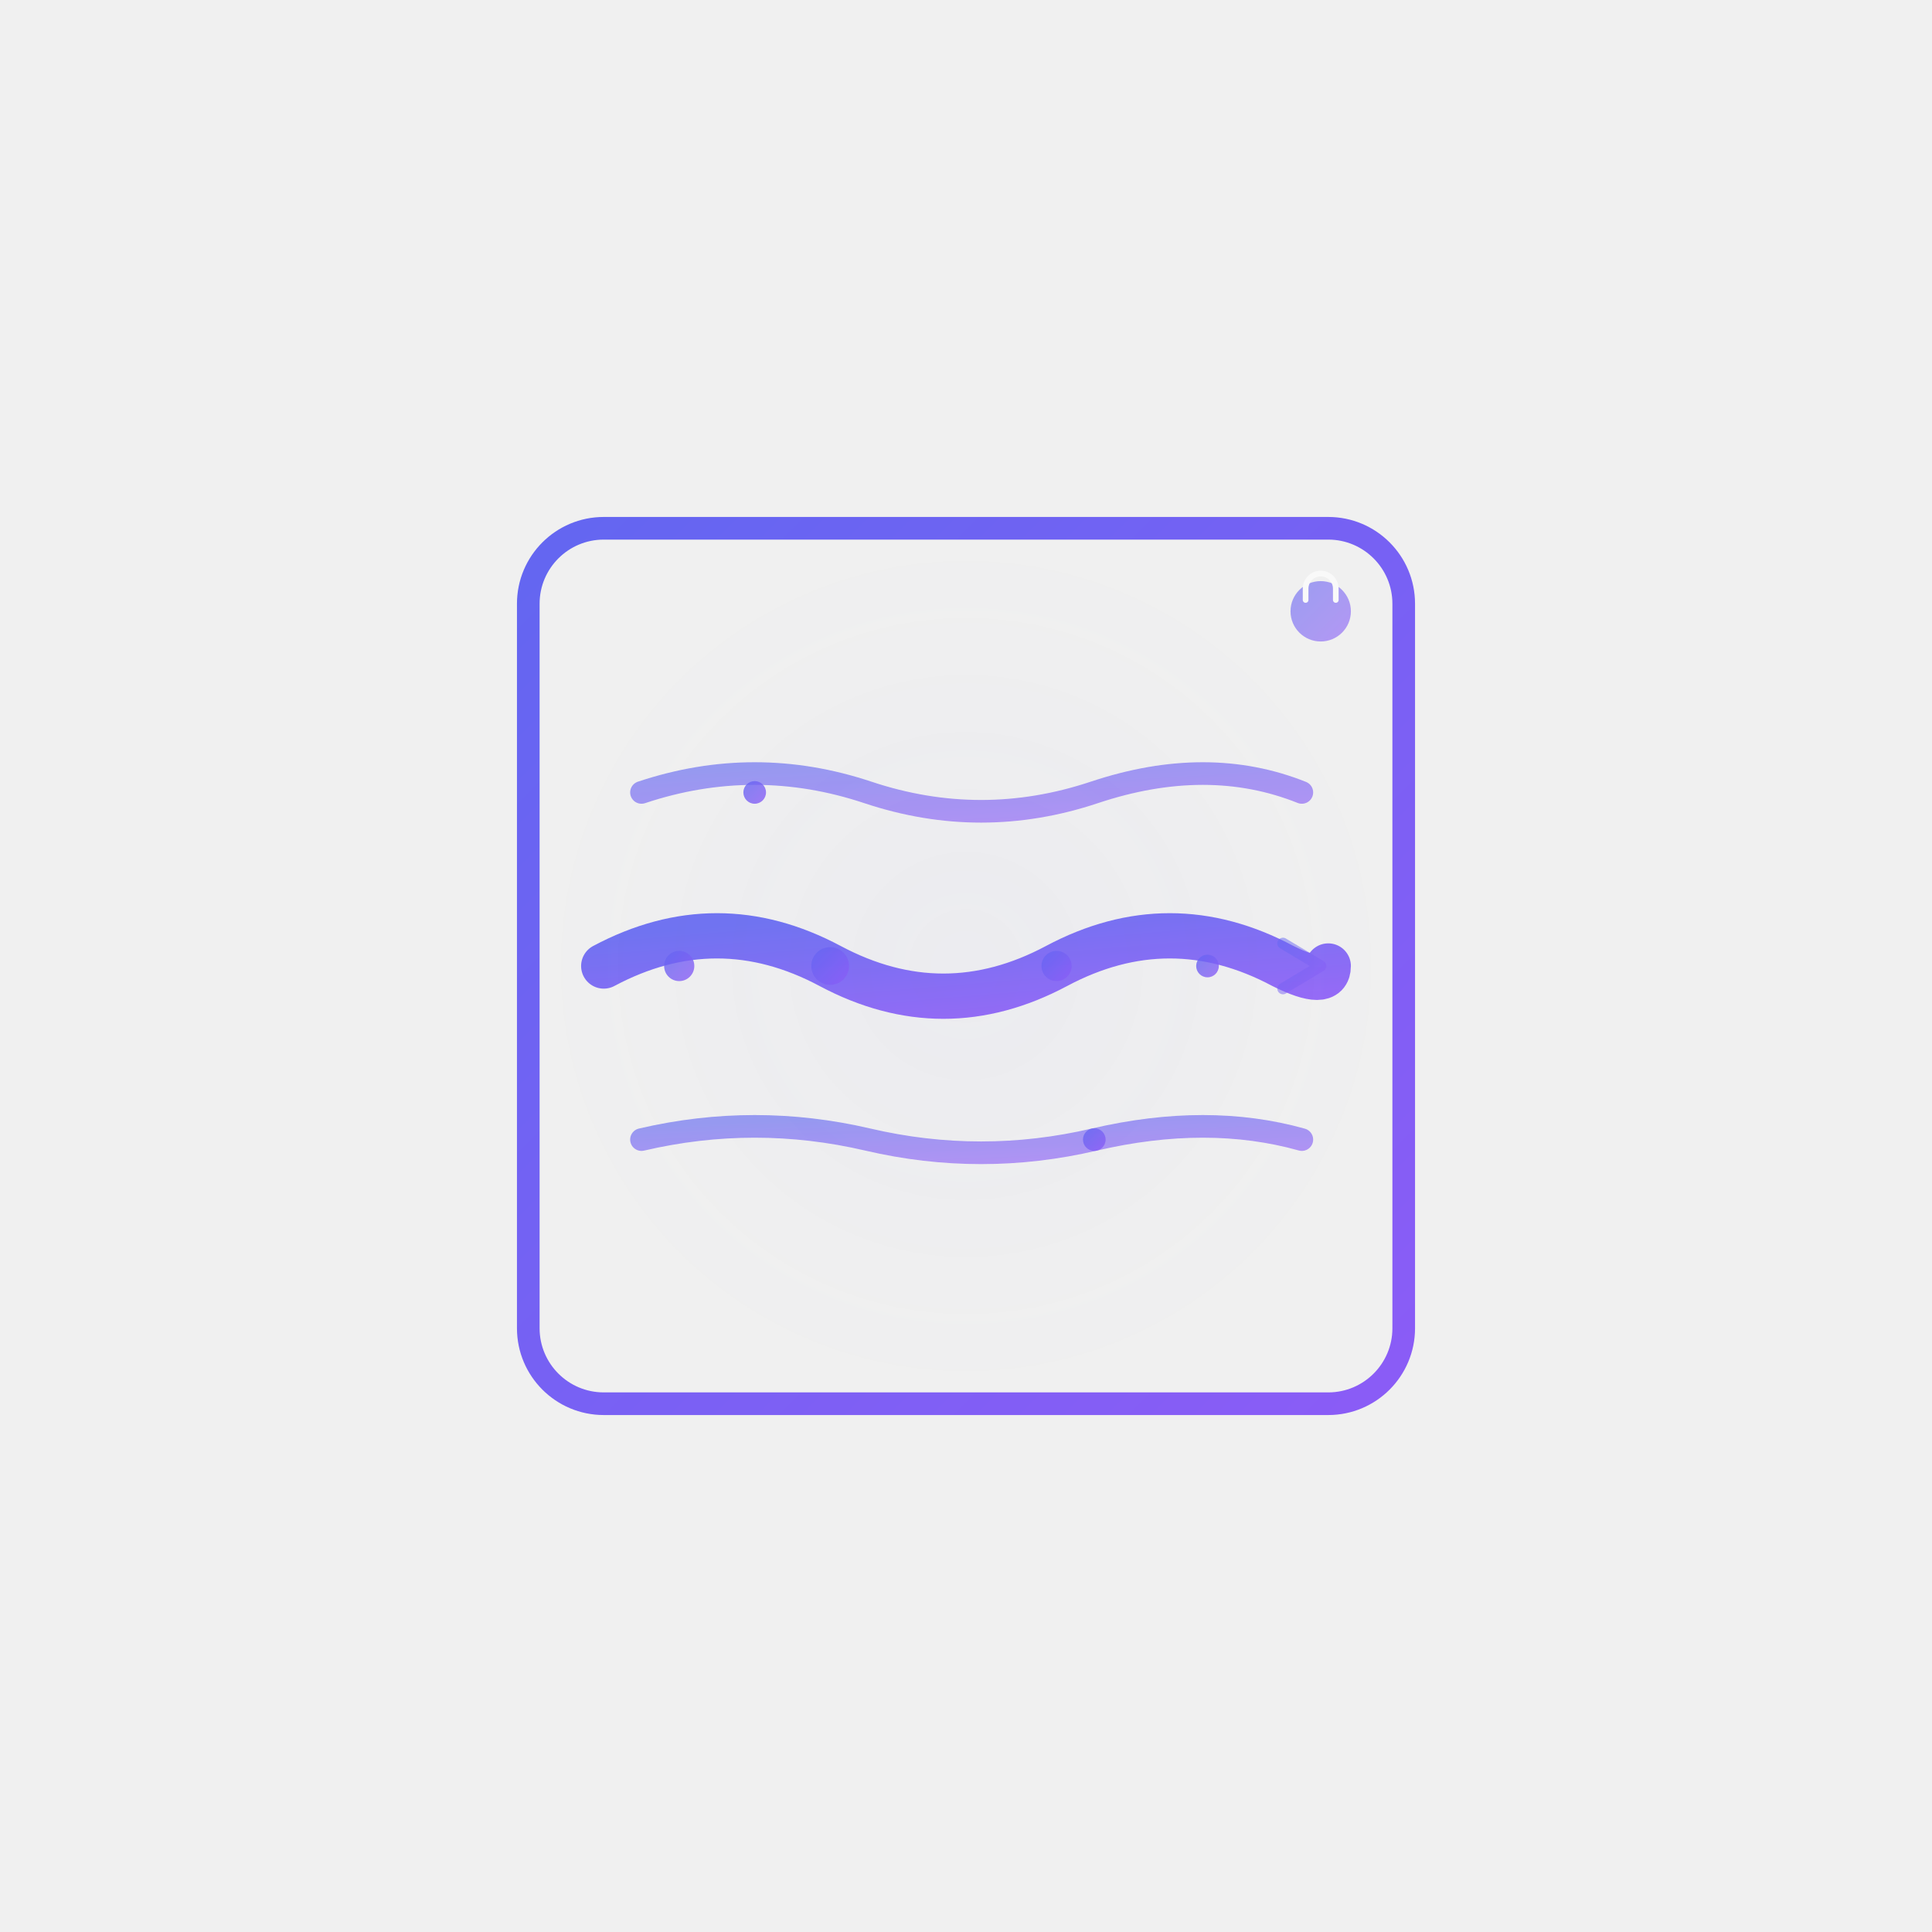
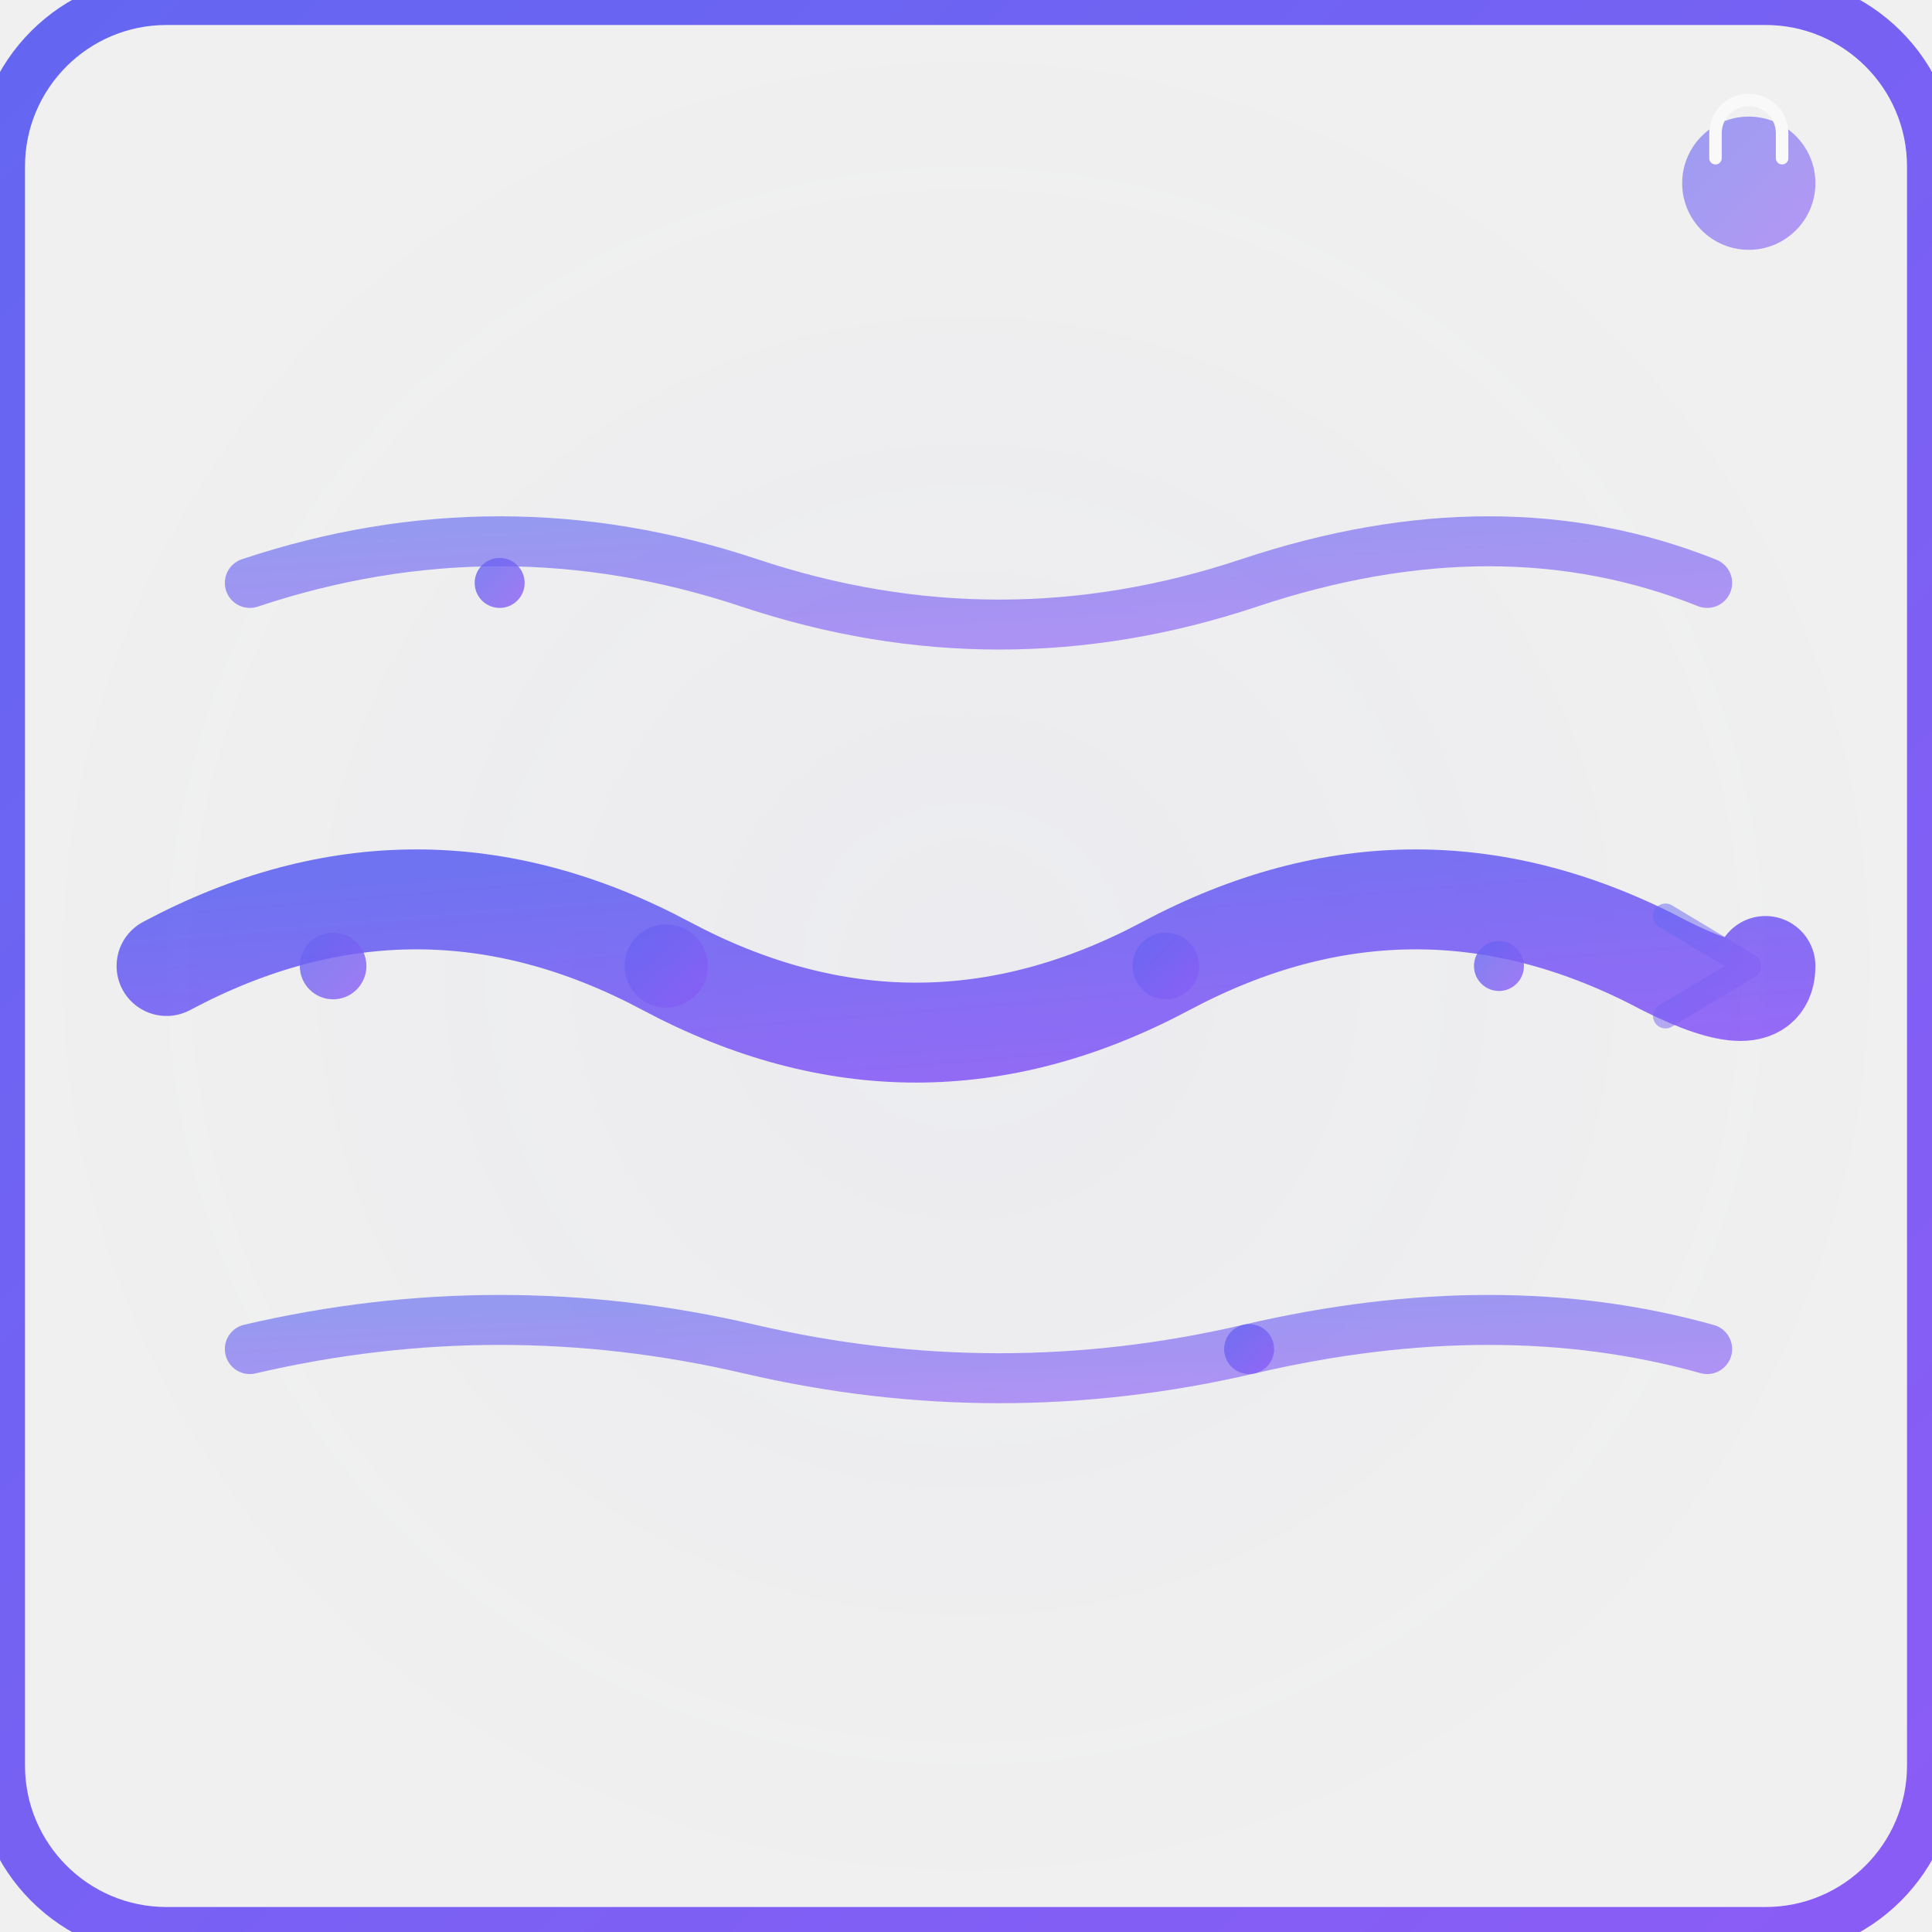
- <svg xmlns="http://www.w3.org/2000/svg" width="512" height="512" viewBox="0 0 512 512" fill="none">
+ <svg xmlns="http://www.w3.org/2000/svg" width="512" height="512" viewBox="140 140 232 232" fill="none">
  <rect x="140" y="140" width="232" height="232" rx="20" fill="url(#glow4)" opacity="0.1" />
  <rect x="140" y="140" width="232" height="232" rx="20" stroke="url(#gradient4)" stroke-width="6" fill="none" stroke-linecap="round" />
  <g opacity="0.9">
    <path d="M160 256 Q190 240, 220 256 Q250 272, 280 256 Q310 240, 340 256 Q352 262, 352 256" stroke="url(#gradient4)" stroke-width="12" fill="none" stroke-linecap="round" />
    <path d="M170 210 Q200 200, 230 210 Q260 220, 290 210 Q320 200, 345 210" stroke="url(#gradient4)" stroke-width="6" fill="none" stroke-linecap="round" opacity="0.7" />
    <path d="M170 302 Q200 295, 230 302 Q260 309, 290 302 Q320 295, 345 302" stroke="url(#gradient4)" stroke-width="6" fill="none" stroke-linecap="round" opacity="0.7" />
  </g>
  <g opacity="0.5">
    <path d="M340 250 L350 256 L340 262" stroke="url(#gradient4)" stroke-width="3" fill="none" stroke-linecap="round" stroke-linejoin="round" />
  </g>
  <g opacity="0.8">
    <circle cx="180" cy="256" r="4" fill="url(#gradient4)" />
    <circle cx="220" cy="256" r="5" fill="url(#gradient4)" />
    <circle cx="280" cy="256" r="4" fill="url(#gradient4)" />
    <circle cx="320" cy="256" r="3" fill="url(#gradient4)" />
    <circle cx="200" cy="210" r="3" fill="url(#gradient4)" />
    <circle cx="290" cy="302" r="3" fill="url(#gradient4)" />
  </g>
  <g opacity="0.6">
    <circle cx="350" cy="162" r="8" fill="url(#gradient4)" />
    <path d="M346 159 V156 A4 4 0 0 1 354 156 V159" stroke="#FFFFFF" stroke-width="1.5" fill="none" stroke-linecap="round" />
  </g>
  <defs>
    <linearGradient id="gradient4" x1="0%" y1="0%" x2="100%" y2="100%">
      <stop offset="0%" style="stop-color:#6366F1;stop-opacity:1" />
      <stop offset="100%" style="stop-color:#8B5CF6;stop-opacity:1" />
    </linearGradient>
    <radialGradient id="glow4">
      <stop offset="0%" style="stop-color:#6366F1;stop-opacity:0.3" />
      <stop offset="100%" style="stop-color:#6366F1;stop-opacity:0" />
    </radialGradient>
  </defs>
</svg>
